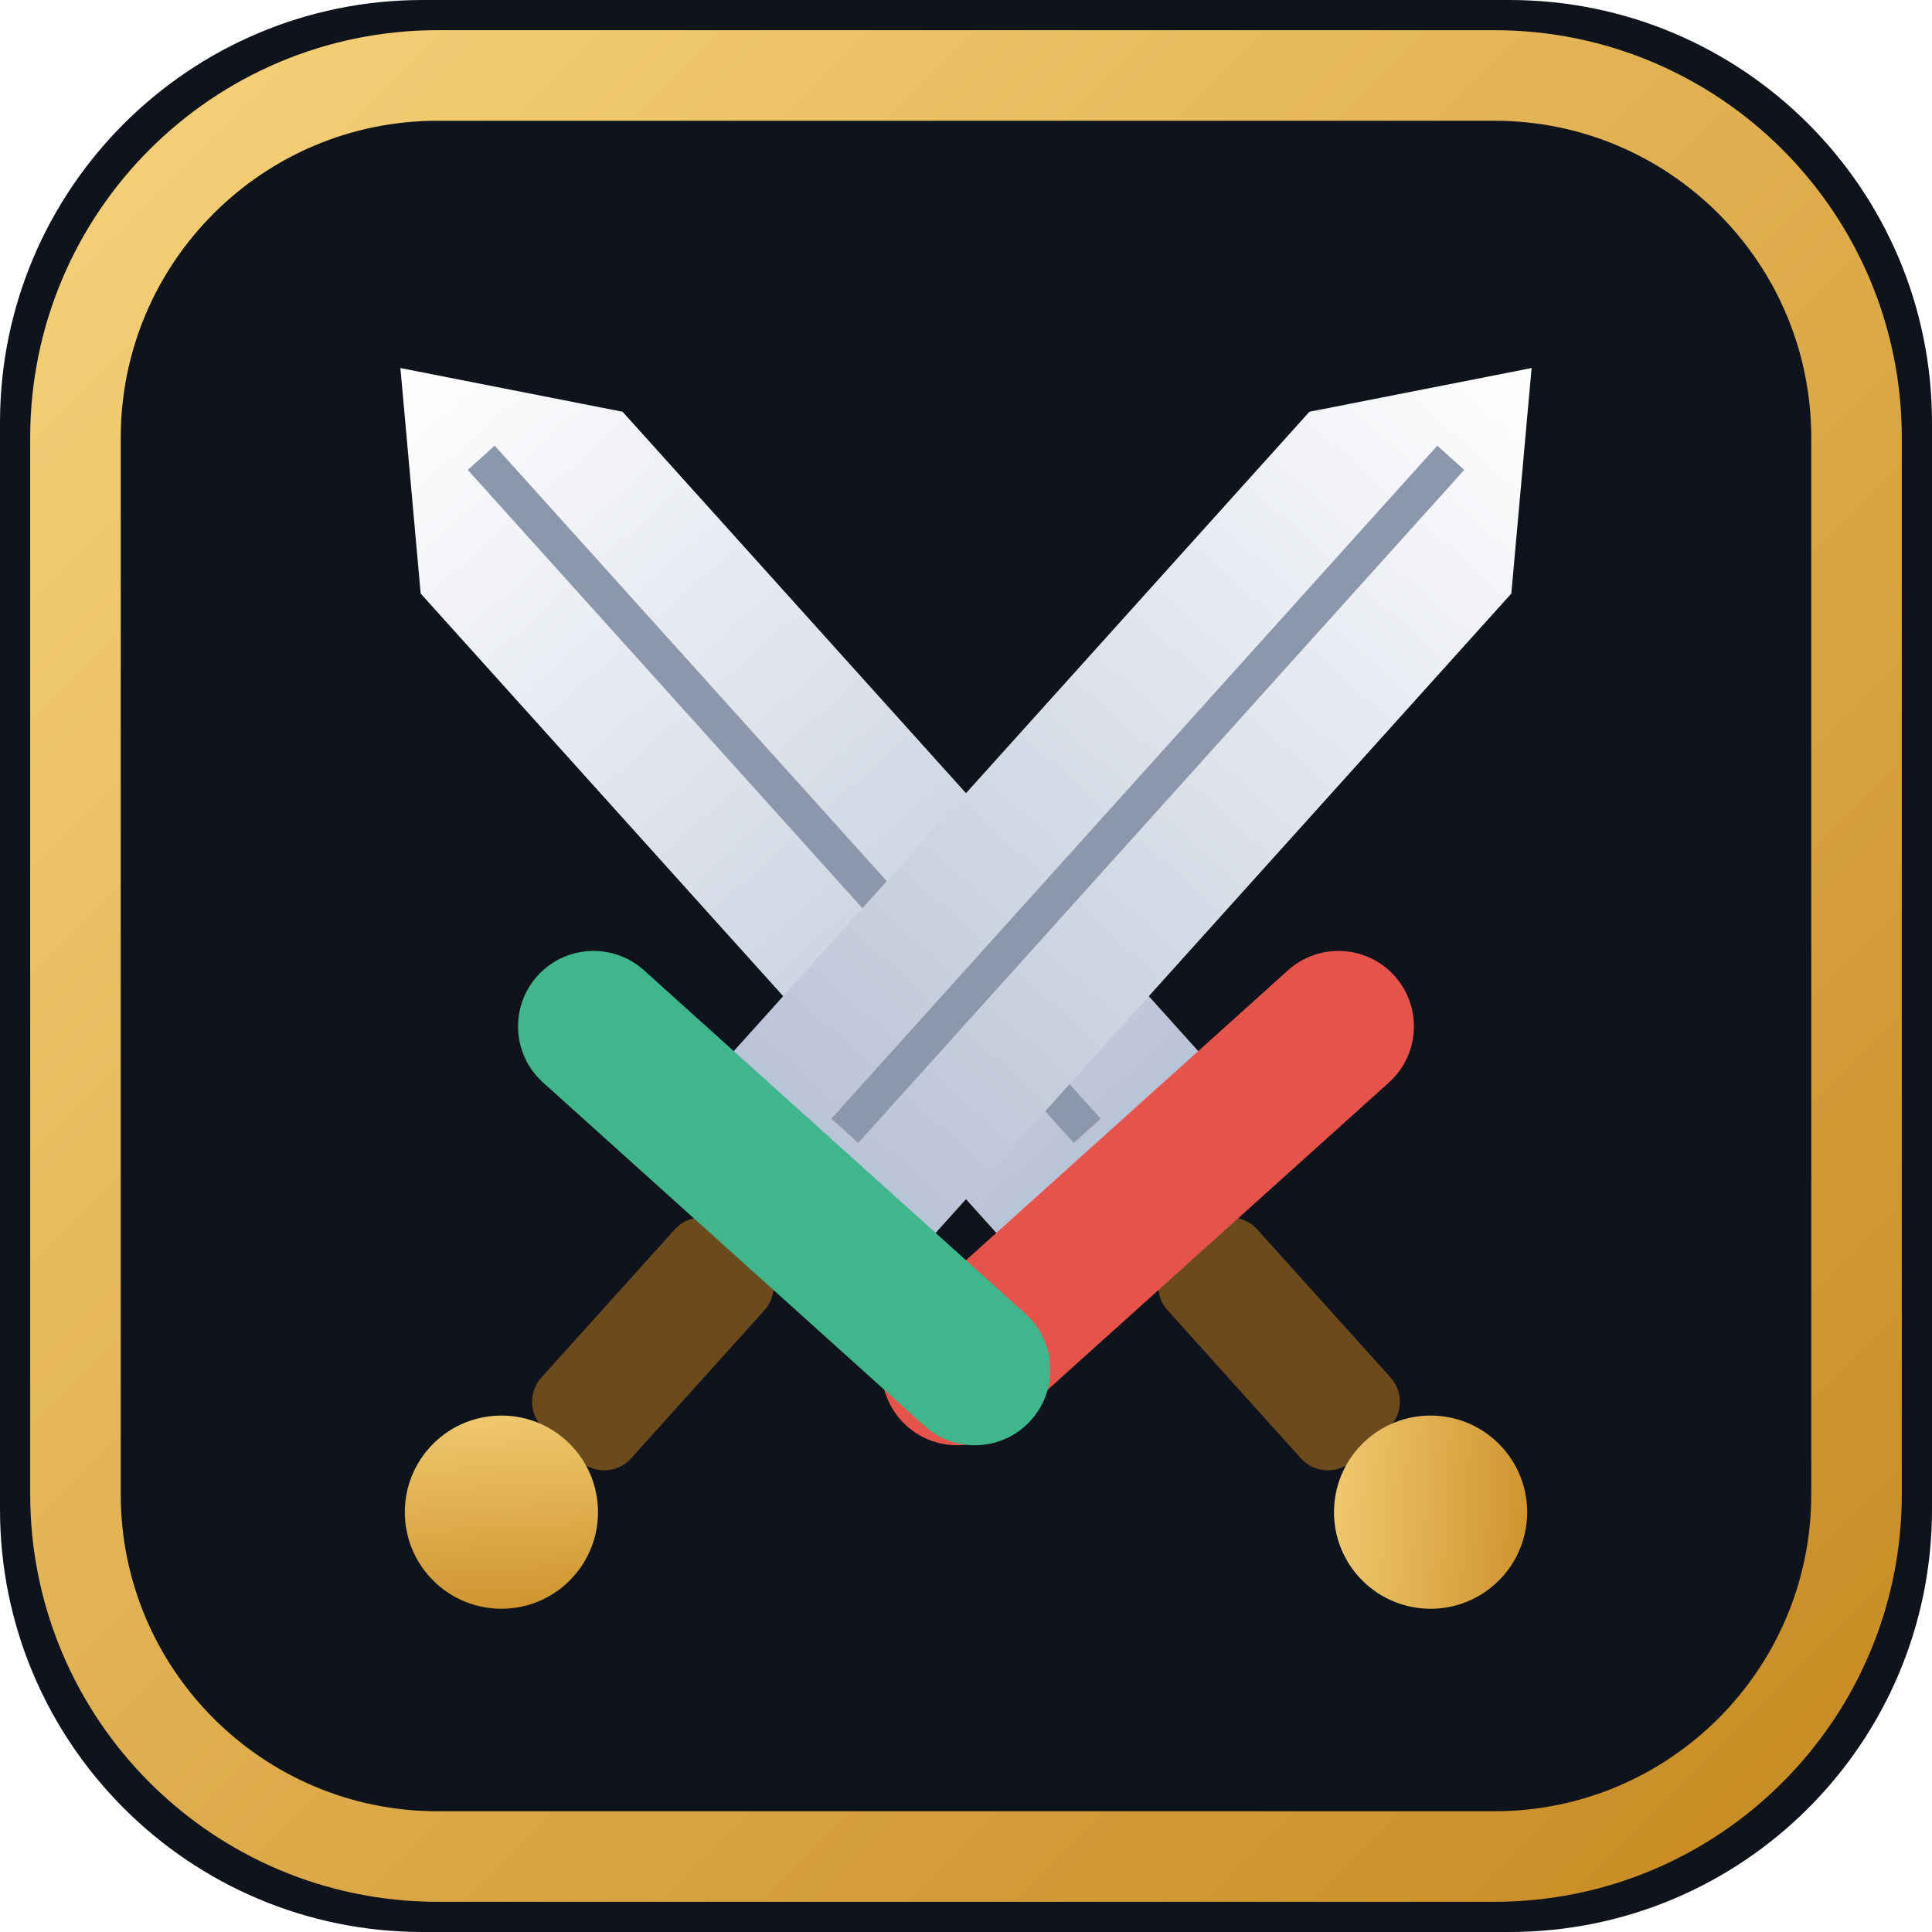
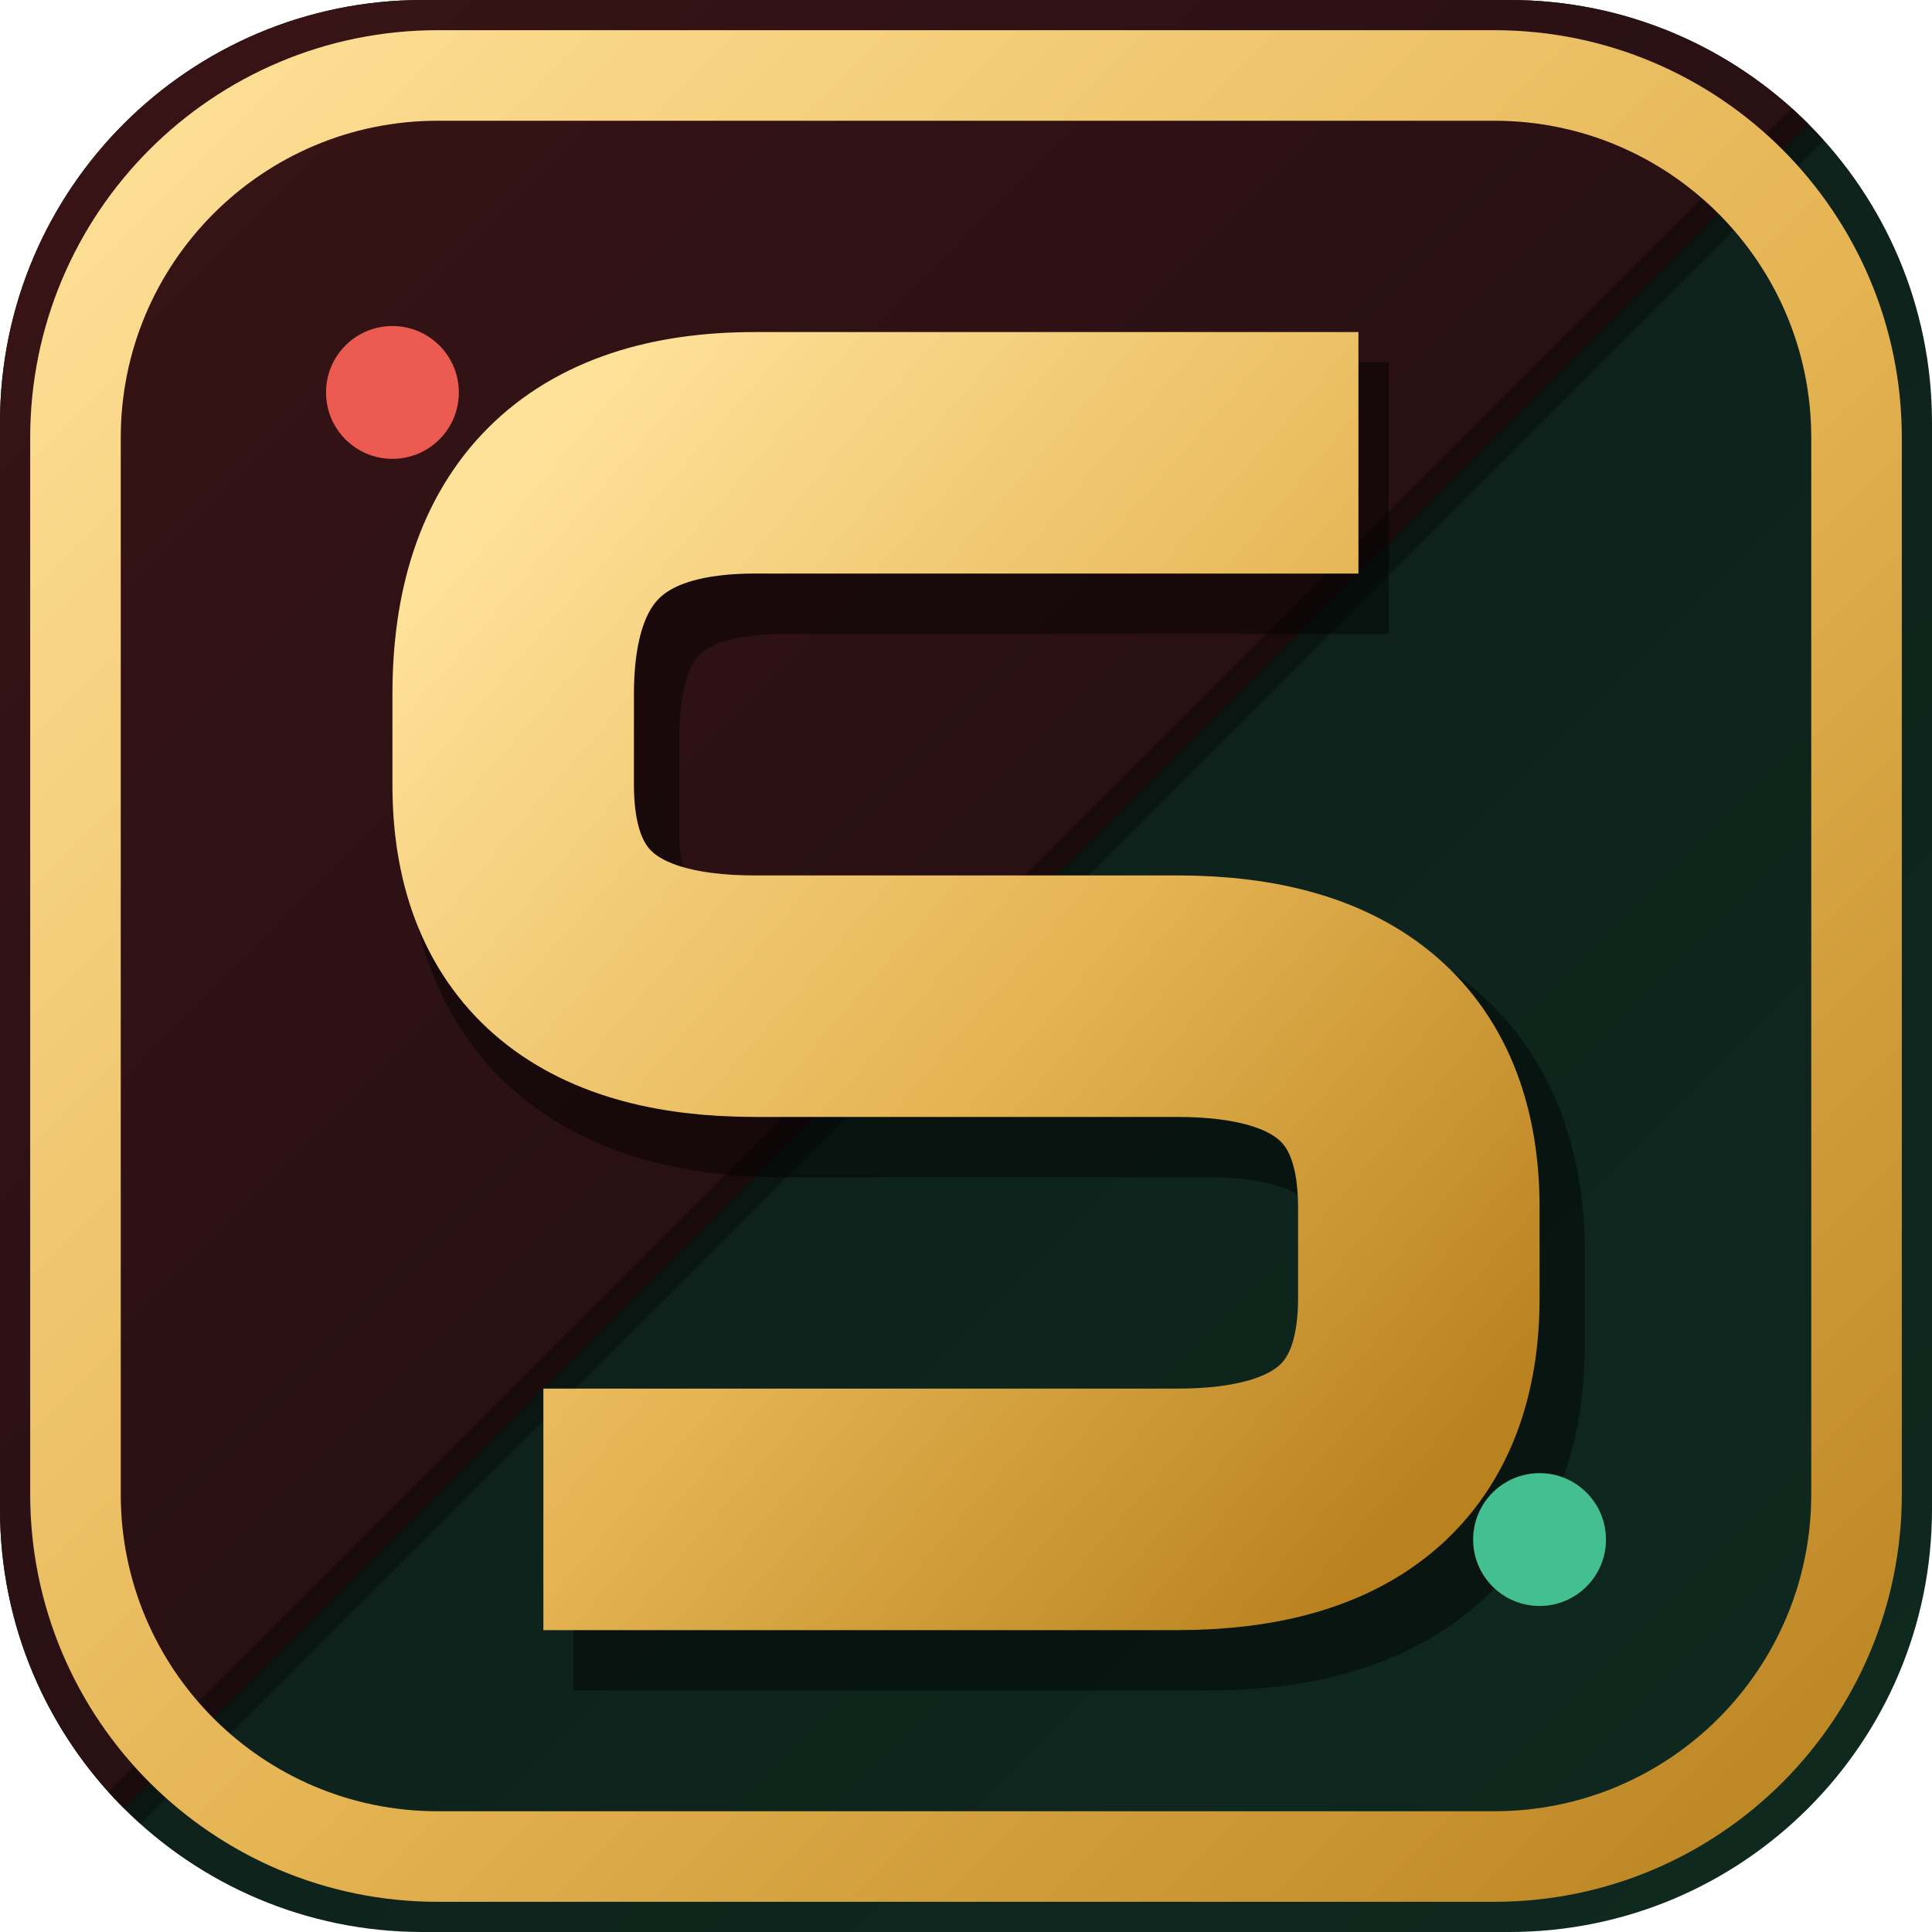
<svg xmlns="http://www.w3.org/2000/svg" viewBox="0 0 64 64">
  <defs>
    <linearGradient id="gold" x1="0" y1="0" x2="1" y2="1">
-       <stop offset="0" stop-color="#f6d27a" />
-       <stop offset="1" stop-color="#c88a22" />
+       <stop offset="0" stop-color="#ffe29a" />
+       <stop offset=".55" stop-color="#e5b453" />
+       <stop offset="1" stop-color="#b9821f" />
    </linearGradient>
-     <linearGradient id="blade" x1="0" y1="0" x2="0" y2="1">
-       <stop offset="0" stop-color="#ffffff" />
-       <stop offset="1" stop-color="#b9c3d6" />
+     <linearGradient id="enemy" x1="0" y1="0" x2="1" y2="1">
+       <stop offset="0" stop-color="#3a1416" />
+       <stop offset="1" stop-color="#160c10" />
    </linearGradient>
-     <symbol id="sword" viewBox="0 0 64 64">
-       <path d="M32 5 L36.5 11 L36.5 40 L27.5 40 L27.5 11 Z" fill="url(#blade)" />
-       <path d="M32 9 L32 39" stroke="#8d97ab" stroke-width="1.2" />
-       <rect x="30" y="44" width="4" height="9" rx="1.2" fill="#6b4a1d" />
-       <circle cx="32" cy="56" r="3.2" fill="url(#gold)" />
-     </symbol>
+     <linearGradient id="ally" x1="0" y1="0" x2="1" y2="1">
+       <stop offset="0" stop-color="#0c1a15" />
+       <stop offset="1" stop-color="#0f2a20" />
+     </linearGradient>
+     <clipPath id="r">
+       <rect width="64" height="64" rx="14" />
+     </clipPath>
  </defs>
-   <rect width="64" height="64" rx="14" fill="#0f131c" />
+   <g clip-path="url(#r)">
+     <rect width="64" height="64" fill="url(#ally)" />
+     <path d="M0 0 H64 L0 64 Z" fill="url(#enemy)" />
+     <path d="M64 0 L0 64" stroke="#000" stroke-opacity=".35" stroke-width="1.5" />
+   </g>
  <rect x="2.5" y="2.5" width="59" height="59" rx="12" fill="none" stroke="url(#gold)" stroke-width="3" />
-   <g transform="rotate(-42 32 33)">
-     <use href="#sword" x="0" y="0" width="64" height="64" />
-     <rect x="21" y="39.5" width="22" height="5" rx="2.5" fill="#e5534b" />
-   </g>
-   <g transform="rotate(42 32 33)">
-     <use href="#sword" x="0" y="0" width="64" height="64" />
-     <rect x="21" y="39.5" width="22" height="5" rx="2.5" fill="#3fb68b" />
-   </g>
+   <path d="M45 15 H25 Q17 15 17 23 V26 Q17 33 25 33 H39 Q47 33 47 40 V43 Q47 50 39 50 H18" fill="none" stroke="#000" stroke-opacity=".45" stroke-width="9" stroke-linejoin="round" transform="translate(1 1.5)" />
+   <path d="M45 15 H25 Q17 15 17 23 V26 Q17 33 25 33 H39 Q47 33 47 40 V43 Q47 50 39 50 H18" fill="none" stroke="url(#gold)" stroke-width="8" stroke-linejoin="round" />
+   <circle cx="13" cy="13" r="2.2" fill="#ec5b52" />
+   <circle cx="51" cy="51" r="2.2" fill="#43bf92" />
</svg>
